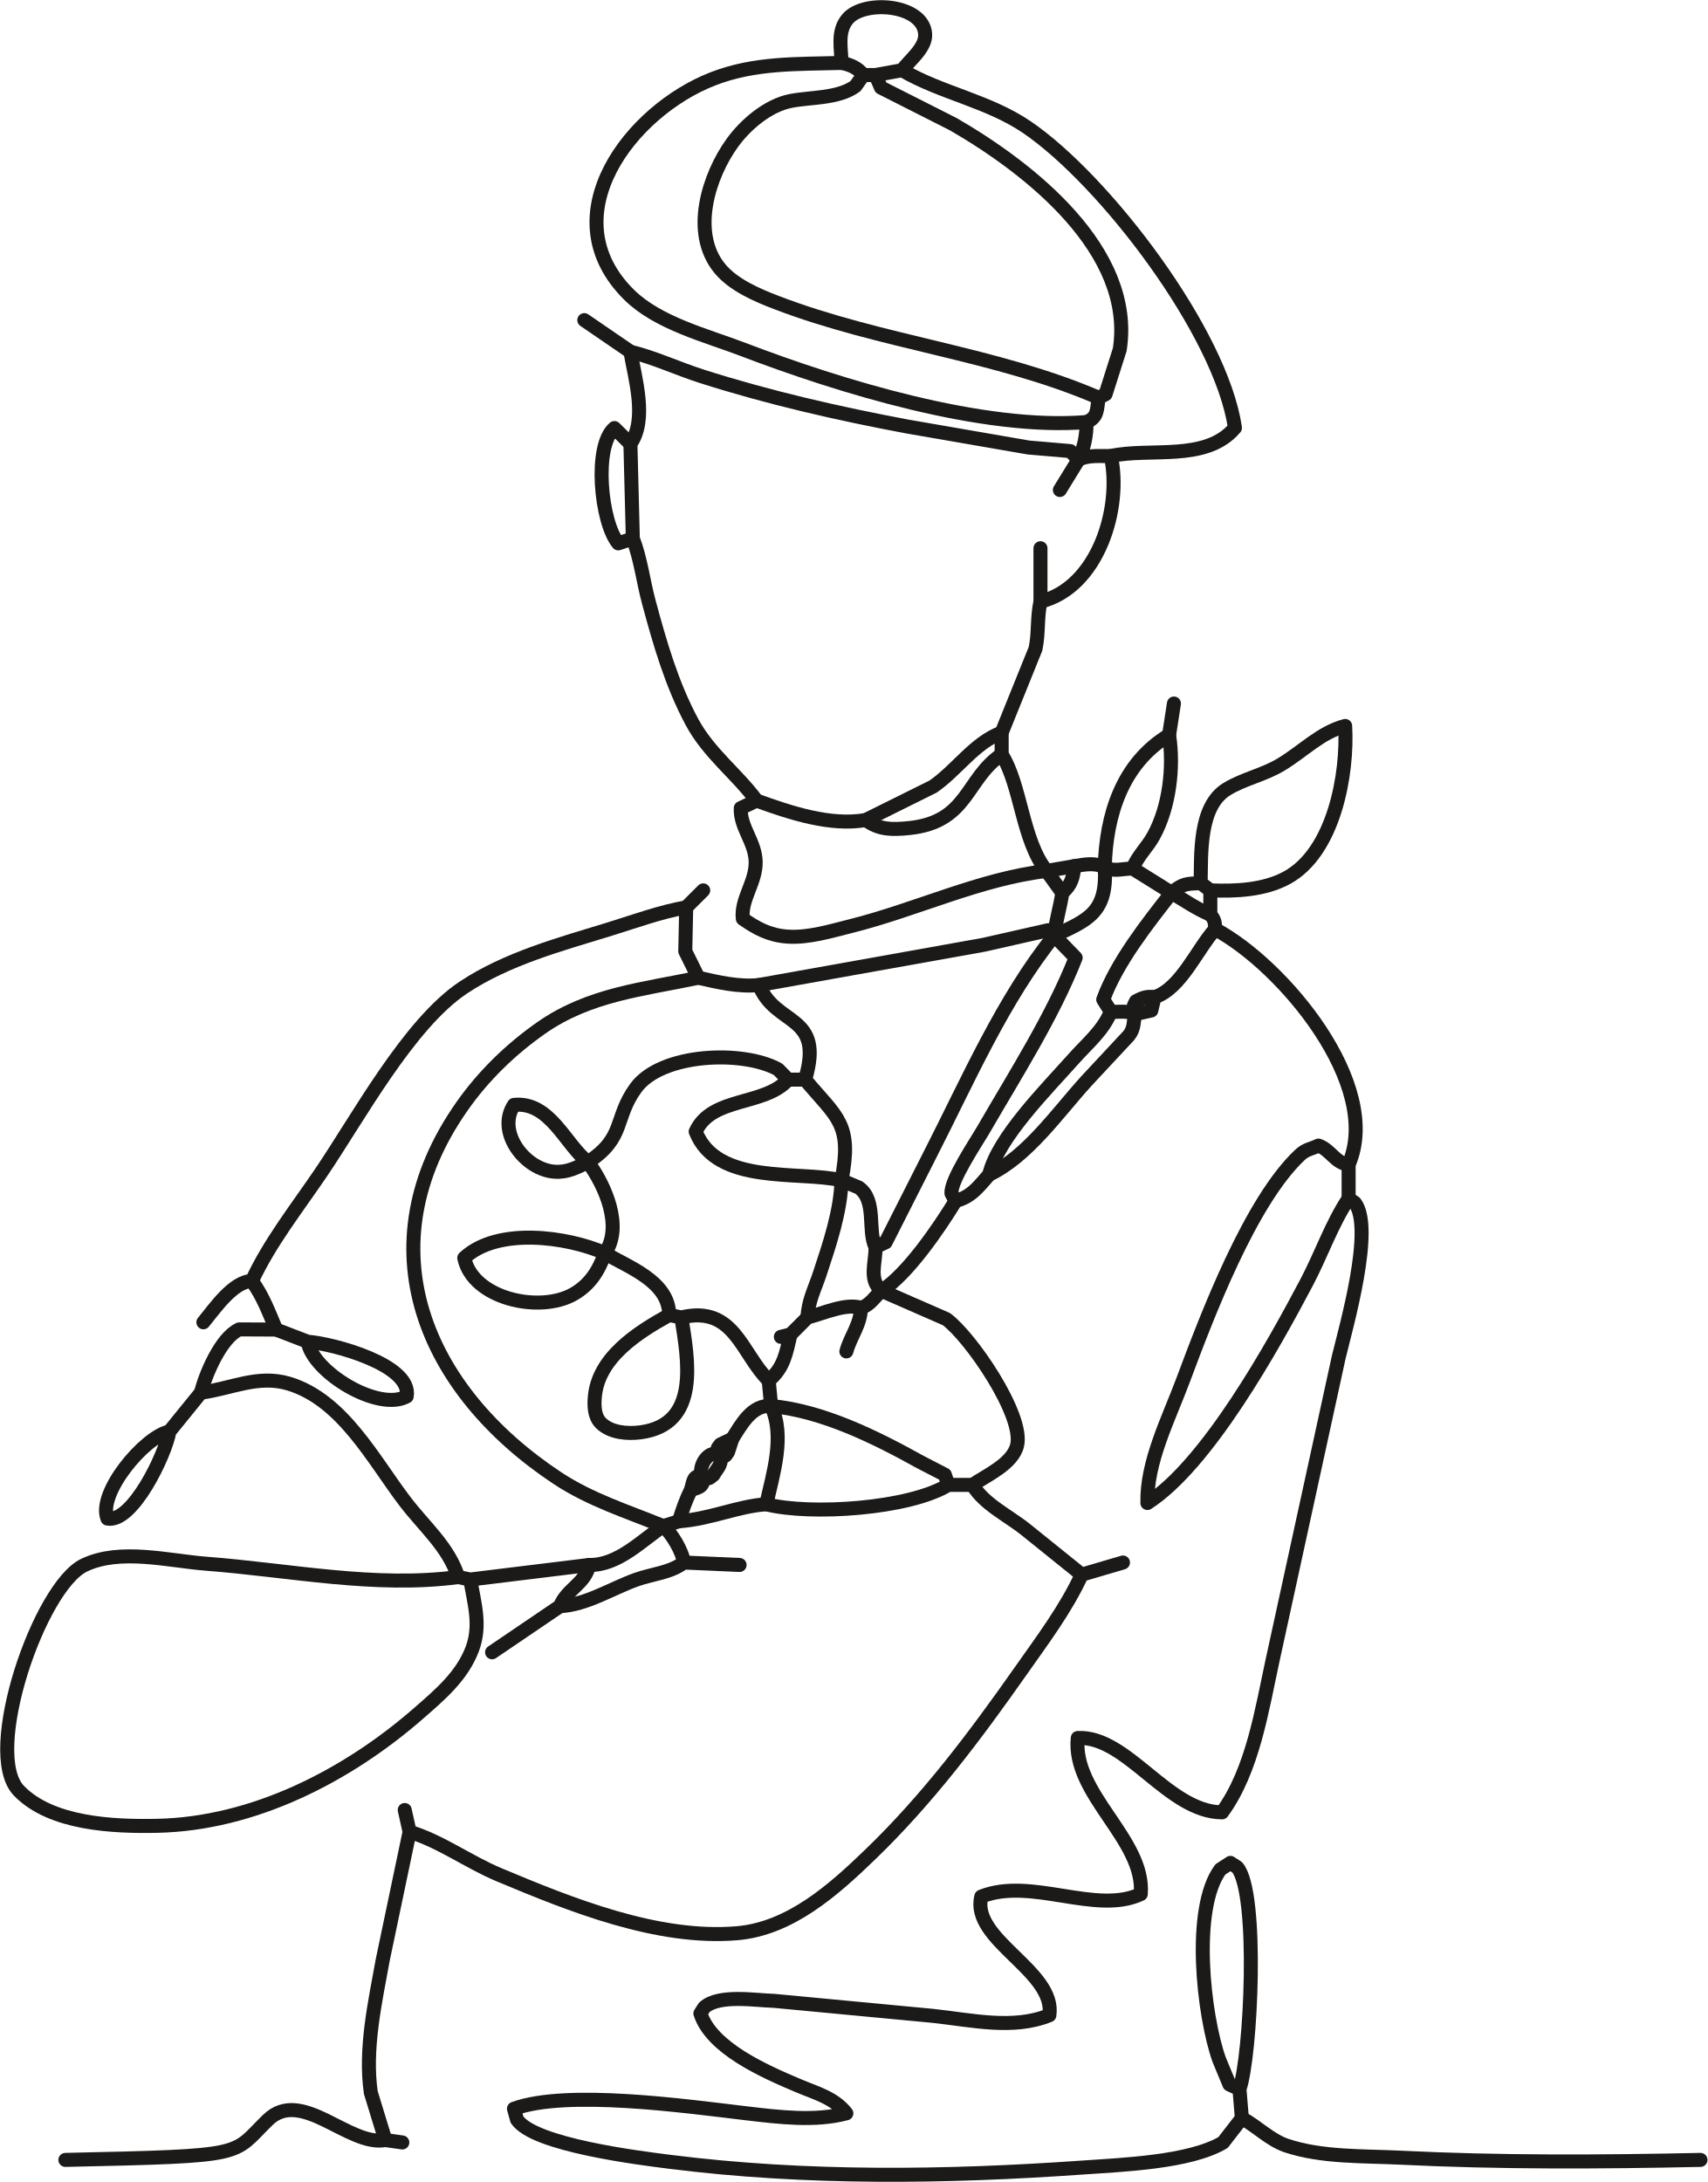
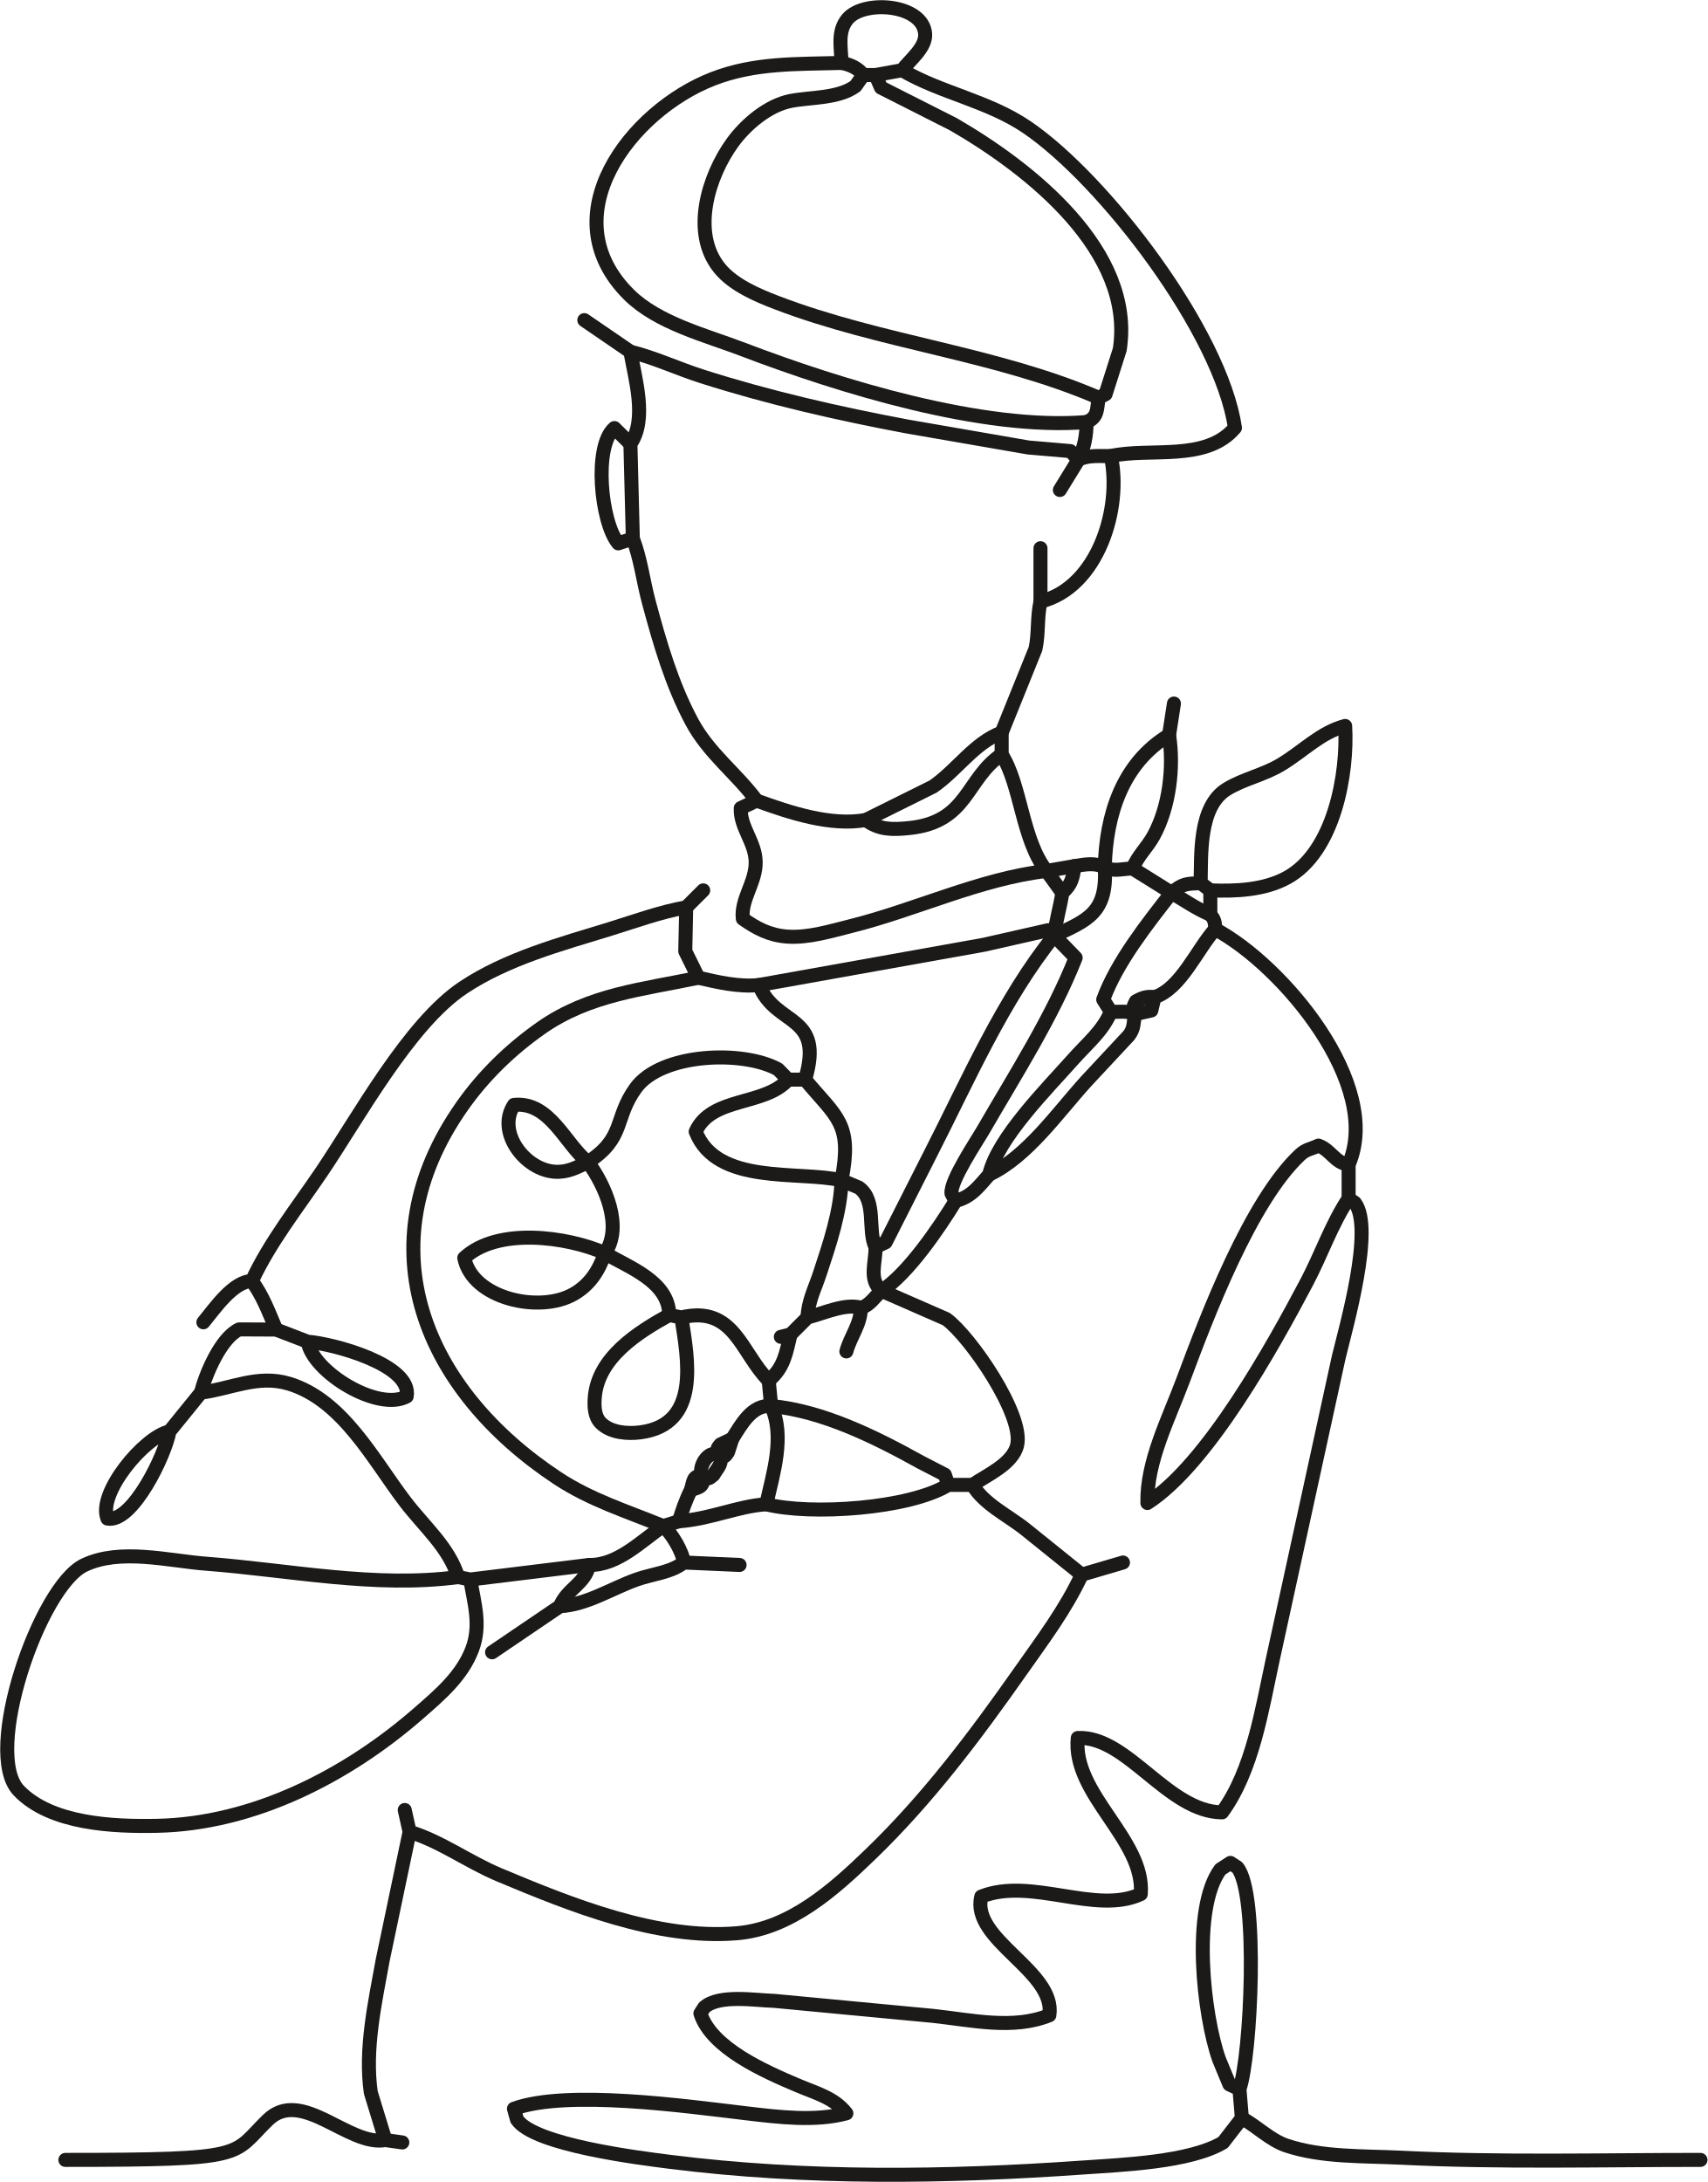
<svg xmlns="http://www.w3.org/2000/svg" id="compact" viewBox="-2 -2 473.825 605.413">
  <style>
    :root:target &gt; g { stroke-width: .7px; }
    :root:target :is(path, ellipse) { vector-effect: non-scaling-stroke; }
  </style>
  <g stroke="#1b1a19" stroke-width="3.889" stroke-linecap="round" stroke-linejoin="round" fill="none">
    <path d="M306.22 278.7C308.75 278.86 310.56 278.31 312.96 279.38L317.45 278.37L318.34 274.66" />
    <path d="M272.48 323.9C274.85 313.71 288.59 300 295.83 291.84C299.73 287.45 303.98 284.09 306.22 278.7L304.11 275.34C307.85 265.02 316.38 254.25 323.06 245.71C326.27 243.17 326.97 243.22 331.14 243.02" />
    <path d="M263.14 331.22L262.01 329.14C261.62 325.64 268.97 314.73 270.95 311.3C279.79 296.02 290.08 279.94 296.46 263.73L290.52 257.61" />
    <path d="M275.93 207.34C265.91 214.1 266.67 226.06 250.29 227.75C245.41 228.25 241.96 228.23 238.23 225.51" />
    <path d="M53.75 384.4C62.01 383.35 69.54 379.32 78.13 381.9C93.06 386.38 101.59 403.06 110.39 414.6C115.75 421.63 122.46 427.18 125.12 435.57" />
    <path d="M83.37 370.27C84.8 378.71 102.95 389.79 110.85 385.44C112.41 376.68 90.47 370.81 83.37 370.27L74.62 366.9L64.37 366.85C59.26 369.18 55.01 379.39 53.75 384.4L45 395.18C43.92 401.56 34.74 420.65 27.82 419.34C24.97 412.32 38.05 396.65 45 395.18" />
    <path d="M323.73 193.2L322.38 201.95C323.76 210.79 322.5 221.83 318.12 229.85C316.31 233.17 313.69 235.42 312.28 238.98" />
    <path d="M187.06 363.53C188.87 375.11 192.45 393.2 175.71 395.41C172.13 395.88 167.5 395.54 164.76 392.87C162.93 391.09 162.85 388.22 163.02 385.87C163.8 374.69 175 367.67 183.69 362.86L187.06 363.53C201.72 360.04 203.66 373.48 211.29 381.04L211.97 388.11C215.91 396.47 212.48 406.93 210.62 415.37" />
    <path d="M292.76 245.71L288.38 239.65C281.6 231.16 281.32 215.78 275.93 207.34L275.93 201.28L285.33 177.99C286.24 173.69 285.72 169.36 286.7 164.92L286.7 150.11" />
    <path d="M296.12 238.31C295.72 241.58 295.3 243.46 292.76 245.71C292.16 249.81 290.94 253.53 290.52 257.61C276.36 275.15 266.54 297.84 256.09 318.29L243.73 342.69L240.92 344.01" />
    <path d="M201.19 397.2L197.9 398.77C196.9 400.01 196.84 399.96 197.49 401.57C198.72 404.17 197.23 404.98 195.94 407.25C194.51 408.42 194.52 408.5 192.78 407.63C190.33 407.21 190.39 409 189.75 411.33C188.22 414.32 187.38 416.9 186.38 420.09" />
    <path d="M236.88 360.84C236.82 365.52 234.04 368.63 232.84 372.96" />
    <path d="M275.93 201.28C268.39 204.06 263.57 211.64 256.9 216.24L238.23 225.51C228.45 227.27 217.09 223.45 207.93 220.13C202.33 212.57 194.65 207.02 189.94 198.22C184.36 187.79 181.09 176.43 178.03 165.06C176.42 159.07 175.79 153.12 173.59 147.42L172.92 121.16C177.66 114.44 174.19 102.99 172.92 95.58" />
    <path d="M335.17 255.81C353.86 265.76 381.83 298.97 372.2 321.12L372.2 330.54L373.93 331.72C379.34 338.76 371.51 366.07 369.46 374.54L351.18 458.31C348.13 472.33 345.6 489.2 337.09 500.85C322.08 500.76 310.75 479.53 297.05 480.22C295.43 495.86 315.75 508.38 314.53 523.52C302.06 529.37 284.08 518.71 270.28 524.22C267.27 536.26 291.01 544.85 289.17 557.14C279.15 561.22 267.65 558.48 256.87 557.32L212.77 553.15C207.73 553.04 197.55 551.27 193.42 554.96L192.34 556.65C195.43 566.29 210.17 572.73 219.35 576.62C224.51 578.81 229.49 580.05 232.84 584.36C224.23 586.66 214.17 585.43 204.98 584.34C188.34 582.37 155.41 577.73 140.61 583.08L141.45 586.1C146.15 593.15 175.5 596.75 183.84 597.81C221.78 602.6 260.47 602.07 298.55 599.39C309.32 598.63 328.13 597.95 337.36 592.45L342.58 585.71L341.91 577.63C345.1 568.67 347.3 523.18 341.29 516.1L339.4 514.87L336.63 516.67C328.55 527.58 331.95 557.33 336.27 569.45L339.13 576.35L341.91 577.63" />
-     <path d="M109.63 592.44L104.92 591.77C94.8 593.67 81.64 577.09 72.28 586.22C62.16 596.09 67.47 596.18 16.14 597.28" />
+     <path data-frame-join="left" d="M109.63 592.44L104.92 591.77C94.8 593.67 81.64 577.09 72.28 586.22C62.16 596.09 67.47 597.28 16.14 597.28" />
    <path d="M160.13 86.82L172.92 95.58C179.74 97.28 185.97 100.24 192.7 102.4C211.22 108.32 230.64 112.76 249.76 116.34L283.35 122.16L295 123.16L297.25 125.54C300.04 124.17 303.16 124.61 306.22 124.53C317.06 122.13 332.62 126.24 340.66 116.7C336.78 90.23 304.52 47.97 282.92 33.28C272.19 25.98 258.99 23.78 248.32 17.48L240.92 18.82L237.55 18.82C236.09 16.89 233.93 15.9 231.49 15.46C219.23 15.82 207.48 15.33 195.75 19.9C173.01 28.75 150.46 57.95 172.56 79.79C180.55 87.69 193.89 91.03 204.08 94.92C230.97 105.2 270.84 117.48 299.49 115.1" />
    <path d="M222.07 363.53C222.2 359.1 224.1 355.56 225.5 351.31C228.17 343.23 231.29 333.99 231.49 325.49C234.57 309.68 230.25 308.15 221.39 297.55L216.68 297.55C210.16 304.9 195.43 302.21 191.03 311.97C196.88 326.94 219.56 322.74 231.49 325.49L236.28 327.49C241.35 331.07 238.64 339.47 240.92 344.01C241.05 348.28 238.89 353.08 242.6 356.13L260.57 363.99C267.2 368.82 282.19 390.57 280.22 399C279 404.18 271.73 407.33 267.85 409.99L261.12 409.99C250.4 416.62 223.01 418.49 210.62 415.37C202.8 415.87 195.07 419.48 186.38 420.09L182.01 421.43C175.99 425.46 169.44 432.39 161.47 432.21L128.48 436.25L125.12 435.57C102.13 438.64 78.26 433.62 55.28 431.87C44.79 431.07 31.32 427.48 21.35 432.27C9.01 438.19 -6.92 484.29 3.23 494.83C12.18 504.14 29.57 504.83 41.5 504.59C68.37 504.07 94.42 490.63 114.19 473.34C119.96 468.3 126.19 463.08 129.03 455.55C131.52 448.92 129.6 442.88 128.48 436.25" />
    <path d="M333.83 251.77C329.85 250.08 326.76 247.86 323.06 245.71L312.28 238.98C309.46 238.99 307.15 239.95 304.54 238.64C301.83 237.29 299.05 237.83 296.12 238.31L288.38 239.65C269.96 241.81 252.26 250.4 234.2 254.92C228.59 256.32 222.27 258.29 216.41 257.86C211.45 257.5 207.88 255.56 204.11 252.91C203.48 247.53 207.77 242.84 207.68 237.15C207.59 231.57 203.29 227.54 203.54 222.22L207.93 220.13" />
    <path d="M172.92 121.16L168.48 116.77C162.65 121.73 164.7 142.94 169.55 148.76L173.59 147.42" />
    <path d="M248.32 17.48C250.31 14.74 254.99 11.26 254.7 7.39C254.08 -0.91 237.66 -2.12 233.17 3.25C230.23 6.76 231.44 11.33 231.49 15.46" />
    <path d="M306.22 124.53C309.41 138.96 302.62 161 286.7 164.92" />
    <path d="M237.55 18.82L235.37 21.89C230.57 25.4 222.88 24.92 217.35 26.02C211.06 27.26 204.86 32.57 201.21 37.62C194.58 46.78 189.58 62.57 197.71 72.48C201.47 77.06 208.04 79.88 213.46 81.95C242.56 93.11 274.35 96.06 302.86 108.37" />
    <path d="M240.92 18.82L242.45 22.31L262.56 32.49C283.59 44.65 312.93 67.54 308.7 94.97L304.76 107.37L302.86 108.37C302.29 111.53 302.76 113.75 299.49 115.1C299.48 118.97 298.88 122.02 297.25 125.54L292.08 133.95" />
    <path d="M216.68 297.55L213.92 294.72C204.18 289.3 181.47 290.15 174.4 299.89C168.31 308.3 171.58 313.66 161.14 320.44C158.02 321.91 155.47 323.36 151.86 323.1C143.56 322.49 135.69 312.01 140.62 304.56C150.59 303.55 154.85 315.52 161.14 320.44C165.87 326.82 171 338.36 165.85 345.69C164.16 350.52 161.73 354.44 157.15 357.06C147.68 362.47 129.1 358.32 126.82 347.03C136 338.47 155.2 341.03 165.85 345.69C172.35 349.64 183.63 353.48 183.69 362.86" />
    <path d="M191.77 269.28L188.14 261.93L188.4 249.75" />
    <path d="M193.12 245.04L188.4 249.75C181.22 251.02 174.31 253.57 167.33 255.73C153.51 259.99 138.7 263.93 126.55 272.01C111.39 282.11 97.37 308.22 87.01 323.46C80.41 333.19 72.81 342.8 67.89 353.43C62.73 353.5 57.59 361.05 54.43 364.88" />
    <path d="M267.85 409.99C271.07 415.44 277.85 418.53 282.75 422.51L298.14 434.9L309.59 431.53" />
    <path d="M298.14 434.9C293.7 444.5 287.28 453 281.21 461.63C268.57 479.63 255.41 497.16 239.55 512.46C229.43 522.23 217.32 533.14 202.5 534.39C180.47 536.26 156.34 526.5 136.46 518.16C127.94 514.59 120.28 508.86 111.65 506.26" />
    <path d="M187.73 431.53C187.47 428.64 184.3 423.27 182.01 421.43C171.92 417.3 161.83 414.18 152.63 408.09C115.89 383.77 98.75 344.01 126.23 304.9C132.19 296.42 139.68 289.16 148.16 283.21C161.55 273.84 176.41 272.54 191.77 269.28C197.19 270.52 203.02 271.9 208.6 271.3L270.96 260.14L288.83 256.09L290.52 257.61C299.85 253.24 305.3 251.24 304.54 238.64C304.89 224.19 309.34 209.83 322.38 201.95" />
    <path d="M203.21 432.21L187.73 431.53C184.12 434.36 179.04 434.68 174.55 436.28C167.7 438.73 160.7 443.29 153.39 443.65" />
-     <path d="M469.83 597.28C442.2 597.87 414.1 598.03 386.47 596.66C376.3 596.16 364.68 596.59 354.93 593.3C350.41 591.78 346.65 587.85 342.58 585.71" />
+     <path data-frame-join="right" d="M469.83 597.28C442.2 597.28 414.1 598.03 386.47 596.66C376.3 596.16 364.68 596.59 354.93 593.3C350.41 591.78 346.65 587.85 342.58 585.71" />
    <path d="M214.66 368.92L217.35 368.25L222.07 363.53C226.38 362.47 232.5 359.55 236.88 360.84C239.35 360.21 240.65 357.85 242.6 356.13C249.93 351.43 258.54 338.72 263.14 331.22C267.57 330.06 269.54 327.21 272.48 323.9C283.09 318.85 291.38 306.83 299.39 298L311.23 285.3C312.84 283.19 312.43 281.69 312.96 279.38C312.3 277.65 312.34 277.39 313.18 275.83C315.04 274.79 316.24 274.4 318.34 274.66C325.64 272.36 330.21 261.27 335.17 255.81C335.14 253.88 335.01 253.14 333.83 251.77L333.83 245.04" />
    <path d="M74.62 366.9C72.65 362.28 70.96 357.59 67.89 353.43" />
    <path d="M372.2 321.12C368.44 320.71 367.28 317.06 363.83 315.85C361.95 316.78 360.41 316.82 358.72 318.41C344.97 331.3 332.96 363.01 326.33 380.78C322.22 391.79 316.1 403.62 316.37 415.02C333.02 404.32 351.17 371.59 360.58 353.75C364.63 346.07 367.52 337.53 372.2 330.54" />
    <path d="M189.75 411.33C192.22 410.73 193.6 410.19 192.78 407.63C191.6 404.9 194.55 400.17 197.49 401.57C199.22 402.32 199.03 402.28 200 400.91L201.19 397.2C203.7 393.2 206.66 387.67 211.97 388.11C226.34 389.48 240.93 396.75 253.49 403.72L260.16 407.16L261.12 409.99" />
    <path d="M221.39 297.55C226.89 279.14 213.25 282.95 208.6 271.3" />
    <path d="M104.92 591.77L100.89 578.6C99.15 566.61 102.06 553.56 104.19 541.83L111.65 506.26L110.3 500.2" />
    <path d="M134.54 456.44L153.39 443.65C155.33 438.76 160.39 437.49 161.47 432.21" />
    <path d="M217.35 368.25C216.11 373.37 215.59 377.46 211.29 381.04" />
    <path d="M331.14 243.02C331.34 235.24 330.5 221.78 338.43 216.93C343.03 214.12 348.68 213.01 353.44 210.13C359.71 206.35 364.39 201.24 371.24 199.42C372.01 212.54 368.26 234.32 355.07 241.54C348.74 244.99 340.82 245.32 333.83 245.04L331.14 243.02Z" />
  </g>
</svg>
